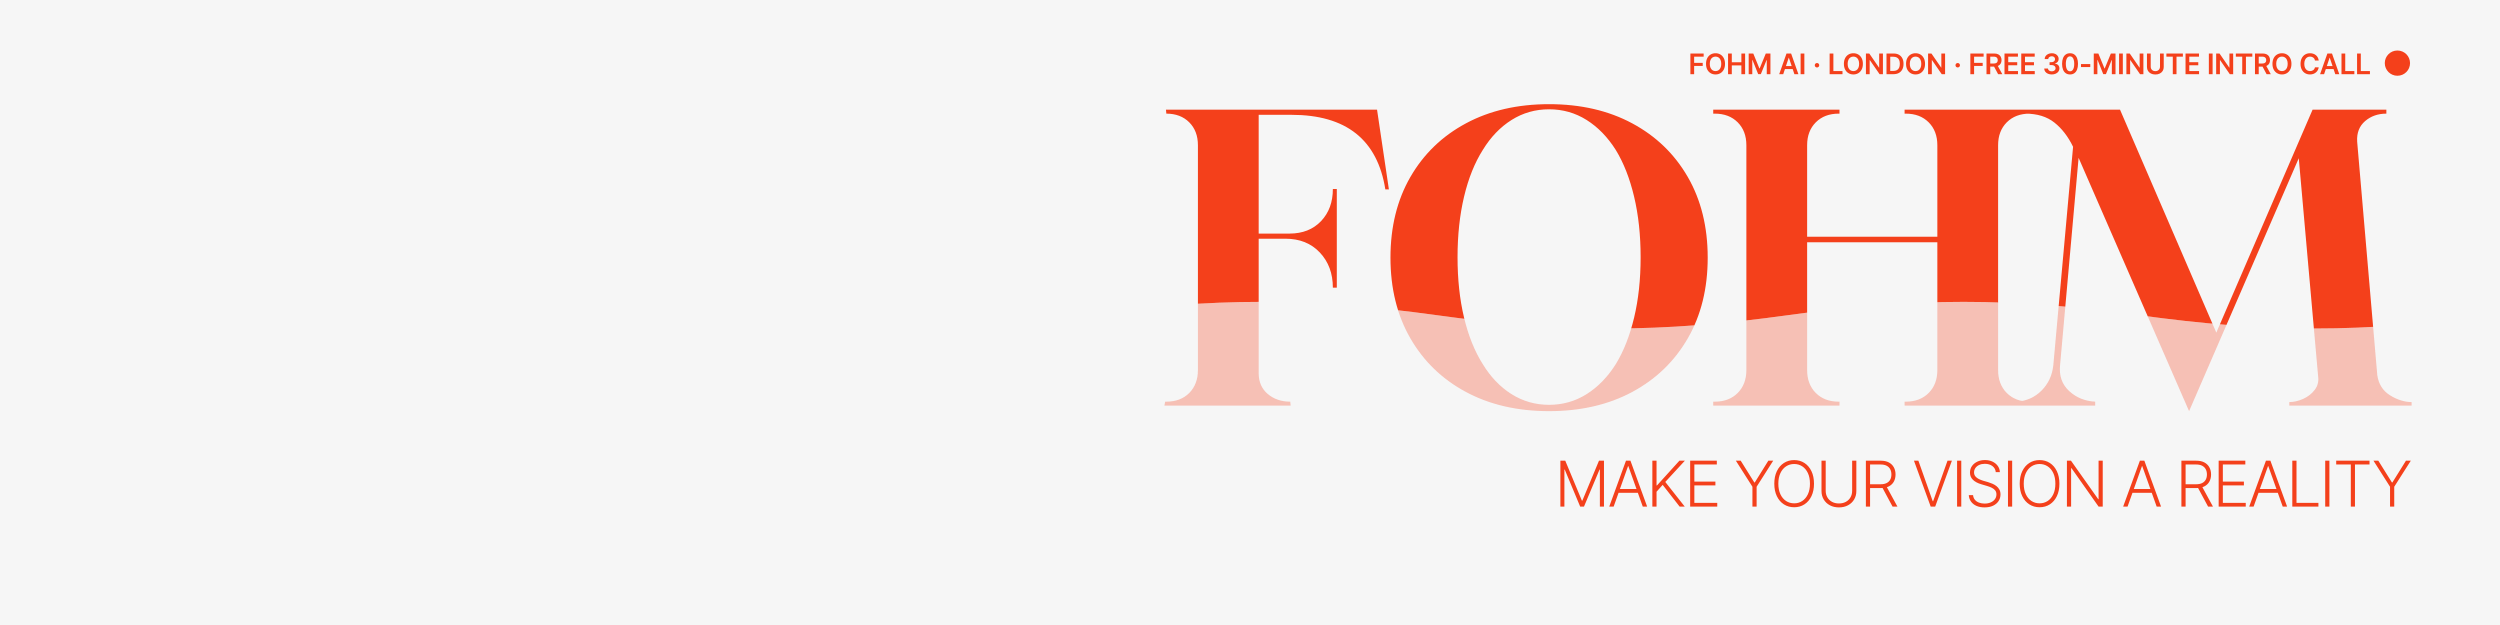
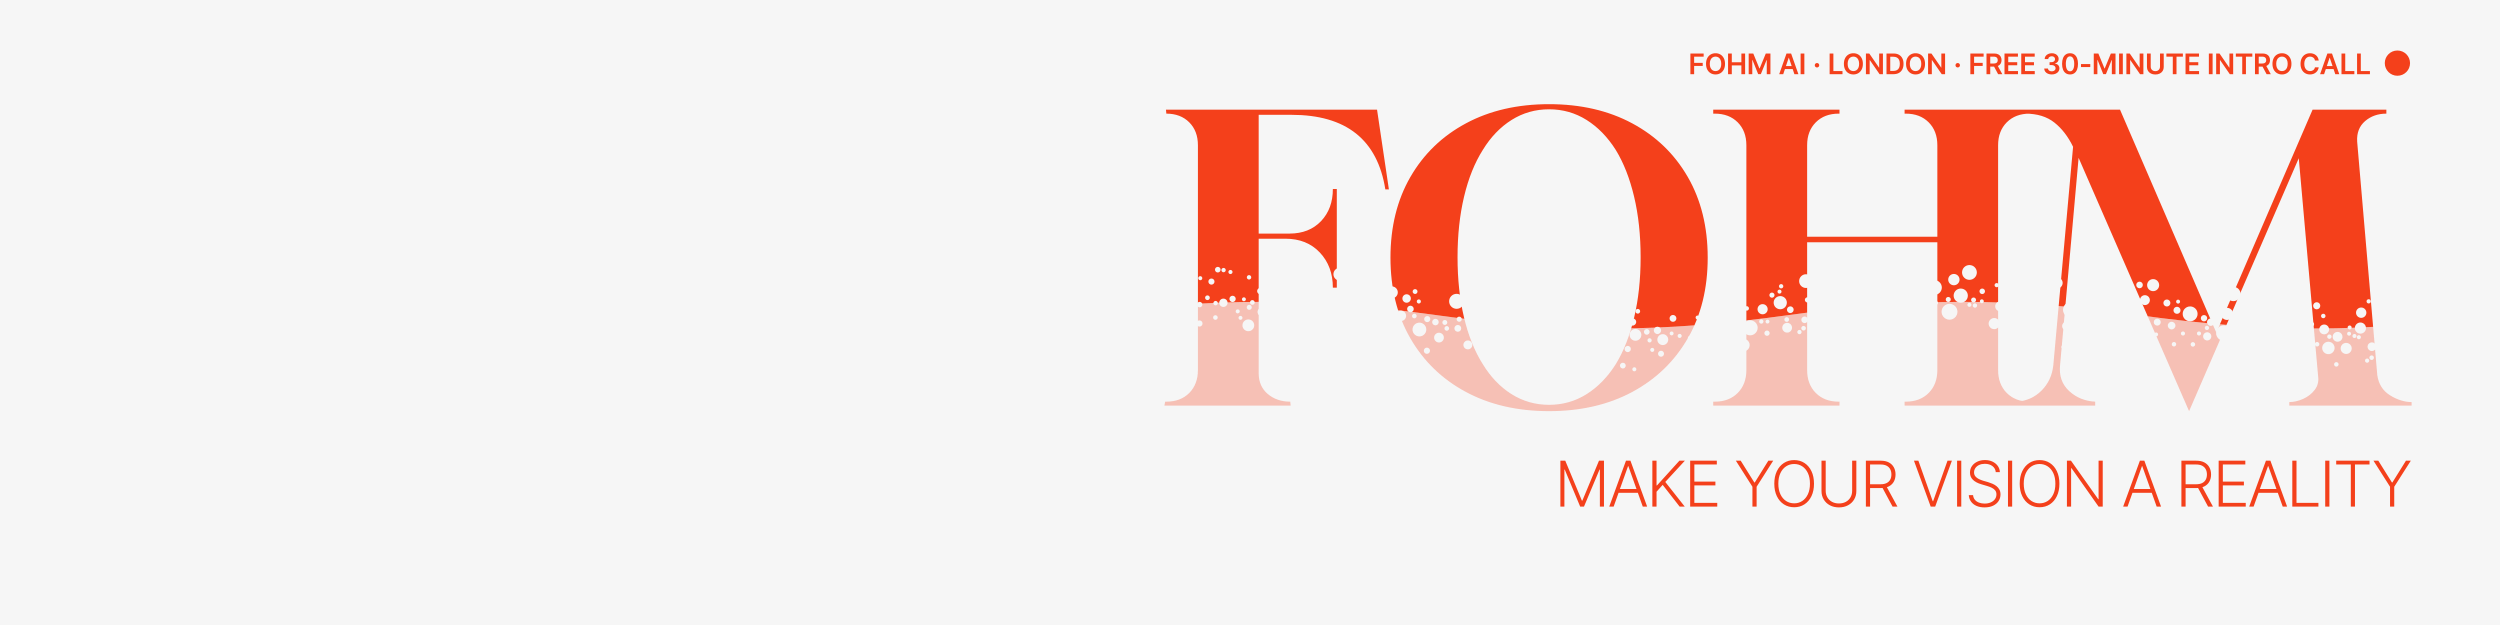
<svg xmlns="http://www.w3.org/2000/svg" viewBox="0 0 1584 396" width="1584" height="396">
  <rect width="1584" height="396" fill="#F6F6F6" />
  <defs>
    <clipPath id="up34">
      <path d="M687.75 199.70 C768.81 188.45 829.26 188.45 910.31 199.70 C991.37 210.95 1051.82 210.95 1132.88 199.70 C1213.93 188.45 1274.38 188.45 1355.44 199.70 C1436.49 210.95 1496.94 210.95 1578.00 199.70 L1578.00 16.00 L687.75 16.00 Z" />
    </clipPath>
    <clipPath id="dn34">
      <path d="M687.75 199.70 C768.81 188.45 829.26 188.45 910.31 199.70 C991.37 210.95 1051.82 210.95 1132.88 199.70 C1213.93 188.45 1274.38 188.45 1355.44 199.70 C1436.49 210.95 1496.94 210.95 1578.00 199.70 L1578.00 307.00 L687.75 307.00 Z" />
    </clipPath>
+     <mask id="fm34" maskUnits="userSpaceOnUse" x="687.75" y="16.00" width="890.25" height="291.00">
+       <rect x="687.75" y="16.00" width="890.25" height="291.00" fill="#fff" />
+       <g fill="#000">
+         <circle cx="737.93" cy="172.28" r="1.58" />
+         <circle cx="737.42" cy="176.60" r="1.69" />
+         <circle cx="735.87" cy="202.98" r="1.26" />
+         <circle cx="743.99" cy="200.09" r="1.40" />
+         <circle cx="743.54" cy="169.09" r="2.44" />
+         <circle cx="746.44" cy="198.32" r="1.34" />
+         <circle cx="744.28" cy="178.72" r="1.71" />
+         <circle cx="745.52" cy="189.34" r="2.96" />
+         <circle cx="750.74" cy="197.80" r="1.53" />
+         <circle cx="750.90" cy="186.56" r="1.43" />
+         <circle cx="754.12" cy="190.11" r="2.90" />
+         <circle cx="759.97" cy="204.97" r="1.96" />
+         <circle cx="760.09" cy="192.99" r="1.74" />
+         <circle cx="760.49" cy="176.26" r="1.29" />
+         <circle cx="767.57" cy="178.41" r="1.94" />
+         <circle cx="765.04" cy="188.65" r="1.49" />
+         <circle cx="770.20" cy="192.07" r="1.41" />
+         <circle cx="770.08" cy="201.18" r="1.46" />
+         <circle cx="775.15" cy="191.84" r="2.64" />
+         <circle cx="771.59" cy="170.87" r="1.78" />
+         <circle cx="775.25" cy="171.13" r="1.38" />
+         <circle cx="779.62" cy="172.34" r="1.31" />
+         <circle cx="784.22" cy="197.28" r="1.29" />
+         <circle cx="780.96" cy="189.38" r="2.00" />
+         <circle cx="785.97" cy="201.39" r="1.25" />
+         <circle cx="788.14" cy="189.63" r="1.25" />
+         <circle cx="791.51" cy="194.72" r="1.60" />
+         <circle cx="790.95" cy="206.12" r="3.74" />
+         <circle cx="791.39" cy="175.71" r="1.40" />
+         <circle cx="793.49" cy="191.63" r="1.49" />
+         <circle cx="799.45" cy="197.66" r="2.67" />
+         <circle cx="798.55" cy="184.43" r="2.04" />
+         <circle cx="805.99" cy="203.42" r="3.88" />
+         <circle cx="809.88" cy="167.05" r="1.30" />
+         <circle cx="811.61" cy="190.39" r="4.69" />
+         <circle cx="813.35" cy="198.16" r="2.49" />
+         <circle cx="817.45" cy="176.86" r="2.13" />
+         <circle cx="817.62" cy="206.35" r="1.35" />
+         <circle cx="822.05" cy="180.27" r="2.19" />
+         <circle cx="823.11" cy="188.28" r="1.44" />
+         <circle cx="827.96" cy="184.05" r="3.03" />
+         <circle cx="827.96" cy="195.84" r="3.07" />
+         <circle cx="827.94" cy="176.27" r="1.46" />
+         <circle cx="831.74" cy="203.50" r="1.42" />
+         <circle cx="834.55" cy="198.64" r="1.32" />
+         <circle cx="836.01" cy="208.42" r="1.31" />
+         <circle cx="836.20" cy="180.16" r="1.78" />
+         <circle cx="838.86" cy="200.80" r="1.36" />
+         <circle cx="843.19" cy="191.48" r="2.67" />
+         <circle cx="843.70" cy="203.31" r="1.31" />
+         <circle cx="847.67" cy="205.07" r="1.26" />
+         <circle cx="848.95" cy="173.74" r="4.09" />
+         <circle cx="848.59" cy="188.65" r="2.34" />
+         <circle cx="852.81" cy="194.51" r="1.26" />
+         <circle cx="858.92" cy="178.73" r="1.64" />
+         <circle cx="857.62" cy="197.26" r="2.33" />
+         <circle cx="857.73" cy="207.01" r="4.70" />
+         <circle cx="864.53" cy="198.91" r="1.26" />
+         <circle cx="867.46" cy="199.03" r="1.32" />
+         <circle cx="869.48" cy="191.97" r="1.97" />
+         <circle cx="868.47" cy="217.33" r="1.46" />
+         <circle cx="873.25" cy="181.00" r="2.14" />
+         <circle cx="878.54" cy="203.77" r="2.24" />
+         <circle cx="878.47" cy="193.30" r="1.31" />
+         <circle cx="882.92" cy="207.34" r="1.25" />
+         <circle cx="881.87" cy="185.25" r="3.78" />
+         <circle cx="883.77" cy="203.70" r="1.41" />
+         <circle cx="891.24" cy="189.13" r="2.68" />
+         <circle cx="887.62" cy="200.12" r="3.29" />
+         <circle cx="896.13" cy="200.24" r="1.47" />
+         <circle cx="893.65" cy="195.78" r="2.10" />
+         <circle cx="898.97" cy="191.01" r="1.31" />
+         <circle cx="896.59" cy="184.72" r="1.54" />
+         <circle cx="899.34" cy="208.79" r="4.37" />
+         <circle cx="904.09" cy="222.22" r="1.97" />
+         <circle cx="904.30" cy="202.18" r="1.94" />
+         <circle cx="911.74" cy="213.91" r="3.09" />
+         <circle cx="909.50" cy="204.07" r="2.07" />
+         <circle cx="915.45" cy="204.31" r="1.57" />
+         <circle cx="916.68" cy="208.08" r="1.48" />
+         <circle cx="923.67" cy="208.05" r="2.16" />
+         <circle cx="922.91" cy="190.92" r="4.75" />
+         <circle cx="924.55" cy="202.25" r="1.63" />
+         <circle cx="930.04" cy="218.53" r="2.83" />
+         <circle cx="931.78" cy="208.82" r="1.77" />
+         <circle cx="933.31" cy="192.71" r="1.45" />
+         <circle cx="937.13" cy="201.01" r="1.82" />
+         <circle cx="935.88" cy="213.47" r="1.62" />
+         <circle cx="939.56" cy="210.11" r="2.13" />
+         <circle cx="941.62" cy="220.12" r="1.25" />
+         <circle cx="947.38" cy="201.90" r="2.49" />
+         <circle cx="947.96" cy="214.17" r="1.28" />
+         <circle cx="948.41" cy="207.41" r="1.97" />
+         <circle cx="951.81" cy="209.87" r="1.29" />
+         <circle cx="954.16" cy="220.86" r="1.26" />
+         <circle cx="952.76" cy="185.14" r="1.75" />
+         <circle cx="960.05" cy="207.70" r="1.41" />
+         <circle cx="962.59" cy="212.49" r="1.84" />
+         <circle cx="970.58" cy="229.97" r="1.40" />
+         <circle cx="972.12" cy="216.52" r="4.81" />
+         <circle cx="971.74" cy="189.38" r="1.30" />
+         <circle cx="976.65" cy="192.45" r="1.71" />
+         <circle cx="979.36" cy="211.60" r="1.66" />
+         <circle cx="983.85" cy="221.28" r="1.88" />
+         <circle cx="983.73" cy="215.67" r="1.36" />
+         <circle cx="979.45" cy="201.21" r="1.25" />
+         <circle cx="986.99" cy="192.30" r="1.25" />
+         <circle cx="990.42" cy="196.01" r="1.48" />
+         <circle cx="995.26" cy="196.40" r="1.87" />
+         <circle cx="995.11" cy="214.63" r="3.30" />
+         <circle cx="999.01" cy="220.06" r="1.27" />
+         <circle cx="1002.80" cy="217.30" r="1.47" />
+         <circle cx="1002.57" cy="208.51" r="2.65" />
+         <circle cx="1004.72" cy="203.22" r="1.29" />
+         <circle cx="1007.67" cy="223.44" r="1.43" />
+         <circle cx="1009.79" cy="211.07" r="2.45" />
+         <circle cx="1010.52" cy="221.42" r="1.41" />
+         <circle cx="1012.20" cy="198.29" r="4.53" />
+         <circle cx="1015.14" cy="220.26" r="1.70" />
+         <circle cx="1018.23" cy="208.53" r="4.79" />
+         <circle cx="1018.51" cy="221.93" r="1.45" />
+         <circle cx="1023.23" cy="215.26" r="1.56" />
+         <circle cx="1028.02" cy="209.49" r="3.05" />
+         <circle cx="1028.24" cy="231.65" r="1.83" />
+         <circle cx="1027.28" cy="195.28" r="3.24" />
+         <circle cx="1031.32" cy="221.13" r="1.98" />
+         <circle cx="1034.36" cy="203.98" r="2.33" />
+         <circle cx="1037.70" cy="197.22" r="1.50" />
+         <circle cx="1036.24" cy="212.17" r="3.73" />
+         <circle cx="1035.52" cy="233.98" r="1.29" />
+         <circle cx="1043.40" cy="210.29" r="1.80" />
+         <circle cx="1045.17" cy="215.66" r="1.35" />
+         <circle cx="1046.87" cy="221.69" r="1.29" />
+         <circle cx="1050.16" cy="209.33" r="2.32" />
+         <circle cx="1052.43" cy="224.13" r="1.90" />
+         <circle cx="1053.54" cy="215.18" r="3.46" />
+         <circle cx="1059.14" cy="211.26" r="1.25" />
+         <circle cx="1060.00" cy="201.73" r="2.17" />
+         <circle cx="1064.23" cy="212.83" r="1.30" />
+         <circle cx="1068.85" cy="219.35" r="1.46" />
+         <circle cx="1070.65" cy="214.14" r="1.25" />
+         <circle cx="1075.61" cy="201.19" r="1.28" />
+         <circle cx="1075.66" cy="209.77" r="2.35" />
+         <circle cx="1075.24" cy="222.62" r="1.28" />
+         <circle cx="1080.81" cy="221.05" r="2.74" />
+         <circle cx="1081.41" cy="189.08" r="1.25" />
+         <circle cx="1085.02" cy="194.27" r="1.40" />
+         <circle cx="1086.20" cy="207.07" r="1.28" />
+         <circle cx="1085.62" cy="214.72" r="1.37" />
+         <circle cx="1091.16" cy="207.74" r="2.74" />
+         <circle cx="1099.95" cy="209.09" r="1.26" />
+         <circle cx="1096.80" cy="200.06" r="2.15" />
+         <circle cx="1102.83" cy="183.42" r="1.53" />
+         <circle cx="1102.98" cy="199.75" r="1.25" />
+         <circle cx="1106.73" cy="195.41" r="1.41" />
+         <circle cx="1104.58" cy="218.65" r="4.01" />
+         <circle cx="1108.88" cy="207.69" r="4.78" />
+         <circle cx="1116.79" cy="195.92" r="3.22" />
+         <circle cx="1115.97" cy="203.70" r="1.38" />
+         <circle cx="1119.89" cy="203.76" r="1.25" />
+         <circle cx="1122.71" cy="187.01" r="1.63" />
+         <circle cx="1119.58" cy="211.10" r="1.68" />
+         <circle cx="1127.97" cy="191.77" r="4.18" />
+         <circle cx="1127.49" cy="184.77" r="1.28" />
+         <circle cx="1128.53" cy="181.37" r="1.37" />
+         <circle cx="1132.07" cy="202.45" r="1.50" />
+         <circle cx="1134.34" cy="196.23" r="2.13" />
+         <circle cx="1132.33" cy="207.64" r="3.10" />
+         <circle cx="1140.14" cy="210.39" r="1.37" />
+         <circle cx="1143.41" cy="202.63" r="2.10" />
+         <circle cx="1142.75" cy="207.97" r="1.46" />
+         <circle cx="1145.22" cy="190.01" r="1.66" />
+         <circle cx="1144.28" cy="178.11" r="4.35" />
+         <circle cx="1151.67" cy="208.20" r="1.46" />
+         <circle cx="1149.91" cy="195.62" r="1.41" />
+         <circle cx="1154.56" cy="189.24" r="1.32" />
+         <circle cx="1155.68" cy="207.44" r="1.29" />
+         <circle cx="1159.47" cy="201.97" r="1.42" />
+         <circle cx="1156.20" cy="195.17" r="1.59" />
+         <circle cx="1166.72" cy="201.72" r="1.78" />
+         <circle cx="1166.27" cy="192.74" r="2.12" />
+         <circle cx="1171.79" cy="191.63" r="1.80" />
+         <circle cx="1168.39" cy="186.57" r="1.87" />
+         <circle cx="1173.52" cy="204.30" r="3.08" />
+         <circle cx="1178.36" cy="185.04" r="1.85" />
+         <circle cx="1183.16" cy="205.65" r="5.03" />
+         <circle cx="1185.30" cy="192.78" r="3.90" />
+         <circle cx="1189.34" cy="172.52" r="1.26" />
+         <circle cx="1191.90" cy="197.42" r="1.39" />
+         <circle cx="1194.42" cy="187.77" r="3.54" />
+         <circle cx="1199.42" cy="191.95" r="2.00" />
+         <circle cx="1196.59" cy="203.86" r="1.66" />
+         <circle cx="1202.55" cy="186.21" r="1.54" />
+         <circle cx="1207.52" cy="194.92" r="1.68" />
+         <circle cx="1203.95" cy="201.69" r="1.26" />
+         <circle cx="1203.32" cy="179.23" r="3.91" />
+         <circle cx="1207.76" cy="204.22" r="1.25" />
+         <circle cx="1211.13" cy="190.24" r="1.31" />
+         <circle cx="1215.16" cy="206.84" r="4.35" />
+         <circle cx="1214.96" cy="184.97" r="3.03" />
+         <circle cx="1217.95" cy="198.51" r="2.00" />
+         <circle cx="1222.06" cy="172.16" r="4.14" />
+         <circle cx="1222.43" cy="195.76" r="1.84" />
+         <circle cx="1226.66" cy="191.91" r="1.25" />
+         <circle cx="1225.67" cy="182.18" r="4.67" />
+         <circle cx="1235.21" cy="197.53" r="5.03" />
+         <circle cx="1234.42" cy="189.75" r="1.60" />
+         <circle cx="1237.98" cy="177.16" r="3.59" />
+         <circle cx="1242.33" cy="187.32" r="4.50" />
+         <circle cx="1247.82" cy="193.15" r="1.28" />
+         <circle cx="1250.46" cy="190.06" r="1.57" />
+         <circle cx="1247.84" cy="172.62" r="4.69" />
+         <circle cx="1255.94" cy="184.57" r="1.75" />
+         <circle cx="1251.33" cy="193.58" r="1.38" />
+         <circle cx="1255.69" cy="190.90" r="1.25" />
+         <circle cx="1263.53" cy="205.03" r="3.53" />
+         <circle cx="1267.34" cy="194.10" r="3.18" />
+         <circle cx="1265.09" cy="180.67" r="1.33" />
+         <circle cx="1271.24" cy="182.35" r="2.43" />
+         <circle cx="1271.55" cy="202.07" r="2.40" />
+         <circle cx="1278.67" cy="179.10" r="1.55" />
+         <circle cx="1279.29" cy="200.45" r="2.56" />
+         <circle cx="1287.24" cy="192.31" r="4.53" />
+         <circle cx="1284.28" cy="185.15" r="1.41" />
+         <circle cx="1288.41" cy="206.32" r="1.97" />
+         <circle cx="1291.68" cy="201.77" r="2.45" />
+         <circle cx="1292.21" cy="184.83" r="2.21" />
+         <circle cx="1293.06" cy="196.41" r="1.34" />
+         <circle cx="1299.58" cy="161.07" r="2.20" />
+         <circle cx="1300.56" cy="200.66" r="2.07" />
+         <circle cx="1303.34" cy="179.26" r="3.56" />
+         <circle cx="1312.03" cy="196.31" r="4.90" />
+         <circle cx="1309.49" cy="206.60" r="2.91" />
+         <circle cx="1307.44" cy="219.87" r="1.32" />
+         <circle cx="1315.78" cy="179.73" r="2.51" />
+         <circle cx="1322.64" cy="202.30" r="1.42" />
+         <circle cx="1323.89" cy="184.88" r="1.25" />
+         <circle cx="1319.95" cy="212.41" r="1.39" />
+         <circle cx="1327.89" cy="192.76" r="1.93" />
+         <circle cx="1327.97" cy="210.85" r="1.40" />
+         <circle cx="1329.31" cy="203.75" r="4.20" />
+         <circle cx="1328.09" cy="197.60" r="1.32" />
+         <circle cx="1335.77" cy="214.62" r="2.09" />
+         <circle cx="1340.24" cy="202.92" r="1.45" />
+         <circle cx="1340.18" cy="215.80" r="1.30" />
+         <circle cx="1346.81" cy="205.10" r="2.42" />
+         <circle cx="1345.73" cy="178.10" r="1.36" />
+         <circle cx="1350.86" cy="193.26" r="3.27" />
+         <circle cx="1351.57" cy="205.19" r="1.26" />
+         <circle cx="1355.61" cy="180.55" r="2.09" />
+         <circle cx="1355.41" cy="198.60" r="1.47" />
+         <circle cx="1357.83" cy="210.19" r="2.20" />
+         <circle cx="1359.01" cy="190.16" r="3.14" />
+         <circle cx="1361.82" cy="217.74" r="1.26" />
+         <circle cx="1364.23" cy="180.66" r="3.82" />
+         <circle cx="1366.13" cy="211.90" r="1.25" />
+         <circle cx="1366.84" cy="204.11" r="2.21" />
+         <circle cx="1375.94" cy="206.30" r="2.42" />
+         <circle cx="1372.94" cy="191.98" r="2.22" />
+         <circle cx="1377.43" cy="218.10" r="1.42" />
+         <circle cx="1380.04" cy="191.11" r="1.26" />
+         <circle cx="1379.35" cy="196.61" r="2.24" />
+         <circle cx="1383.13" cy="211.30" r="1.30" />
+         <circle cx="1387.67" cy="198.87" r="4.72" />
+         <circle cx="1389.42" cy="218.21" r="1.44" />
+         <circle cx="1393.28" cy="211.29" r="1.30" />
+         <circle cx="1398.50" cy="213.12" r="2.60" />
+         <circle cx="1398.31" cy="207.75" r="1.37" />
+         <circle cx="1396.46" cy="201.62" r="2.01" />
+         <circle cx="1400.73" cy="204.12" r="2.35" />
+         <circle cx="1409.01" cy="211.01" r="4.90" />
+         <circle cx="1411.05" cy="198.88" r="3.84" />
+         <circle cx="1415.08" cy="186.27" r="4.54" />
+         <circle cx="1418.29" cy="212.45" r="3.59" />
+         <circle cx="1416.71" cy="204.11" r="1.72" />
+         <circle cx="1419.97" cy="198.11" r="1.35" />
+         <circle cx="1428.04" cy="211.33" r="4.00" />
+         <circle cx="1423.49" cy="190.14" r="1.37" />
+         <circle cx="1425.94" cy="195.76" r="2.39" />
+         <circle cx="1434.12" cy="208.13" r="1.27" />
+         <circle cx="1433.68" cy="219.06" r="4.27" />
+         <circle cx="1433.90" cy="195.53" r="1.91" />
+         <circle cx="1440.20" cy="205.71" r="3.02" />
+         <circle cx="1440.16" cy="216.20" r="2.14" />
+         <circle cx="1447.19" cy="209.98" r="1.25" />
+         <circle cx="1447.46" cy="214.03" r="1.55" />
+         <circle cx="1447.75" cy="221.58" r="1.29" />
+         <circle cx="1455.37" cy="225.33" r="1.33" />
+         <circle cx="1455.10" cy="199.32" r="2.61" />
+         <circle cx="1452.58" cy="213.04" r="1.58" />
+         <circle cx="1458.16" cy="207.71" r="1.27" />
+         <circle cx="1459.70" cy="195.74" r="1.64" />
+         <circle cx="1463.52" cy="212.68" r="1.25" />
+         <circle cx="1462.26" cy="226.05" r="1.56" />
+         <circle cx="1464.80" cy="205.41" r="1.43" />
+         <circle cx="1468.11" cy="218.10" r="1.43" />
+         <circle cx="1467.87" cy="193.74" r="2.26" />
+         <circle cx="1472.03" cy="200.21" r="1.42" />
+         <circle cx="1472.60" cy="208.72" r="3.11" />
+         <circle cx="1475.27" cy="220.46" r="3.94" />
+         <circle cx="1475.90" cy="213.29" r="1.40" />
+         <circle cx="1481.09" cy="213.41" r="3.11" />
+         <circle cx="1480.31" cy="230.86" r="1.43" />
+         <circle cx="1486.54" cy="220.76" r="3.51" />
+         <circle cx="1488.73" cy="207.49" r="1.28" />
+         <circle cx="1488.38" cy="211.43" r="1.26" />
+         <circle cx="1491.79" cy="212.89" r="1.29" />
+         <circle cx="1495.56" cy="207.87" r="3.53" />
+         <circle cx="1494.57" cy="213.65" r="1.30" />
+         <circle cx="1499.81" cy="228.50" r="1.34" />
+         <circle cx="1496.06" cy="198.12" r="3.28" />
+         <circle cx="1500.80" cy="190.93" r="1.36" />
+         <circle cx="1502.83" cy="219.67" r="2.74" />
+         <circle cx="1502.67" cy="226.63" r="1.45" />
+         <circle cx="1506.29" cy="213.19" r="1.25" />
+         <circle cx="1508.66" cy="202.81" r="3.04" />
+         <circle cx="1509.37" cy="220.61" r="1.27" />
+         <circle cx="1513.81" cy="197.13" r="1.95" />
+         <circle cx="1517.98" cy="207.93" r="1.25" />
+         <circle cx="1516.26" cy="218.67" r="1.44" />
+         <circle cx="1522.78" cy="214.16" r="1.56" />
+         <circle cx="1524.10" cy="218.74" r="2.32" />
+         <circle cx="1527.41" cy="204.17" r="2.89" />
+       </g>
+     </mask>
  </defs>
-   <g clip-path="url(#up34)">
-     <path fill="#F4401B" d="M737.75 257.0 738.25 254.5H739.0Q748.0 254.5 753.5 249.0Q759.0 243.5 759.0 234.5V92.0Q759.0 83.0 753.5 77.5Q748.0 72.0 739.0 72.0L738.75 69.5H872.5L880.0 120.0H877.75Q870.25 72.75 818.25 72.75H797.5V148.0H817.0Q829.5 148.0 837.0 140.125Q844.5 132.25 844.5 119.75H847.0V182.25H844.5Q844.5 168.75 836.25 160.0Q828.0 151.25 814.5 151.25H797.5V236.5Q797.5 244.75 803.25 249.625Q809.0 254.5 817.5 254.5L817.75 257.0ZM981.5 260.5Q951.5 260.5 928.875 248.375Q906.25 236.25 893.625 214.375Q881.0 192.5 881.0 163.25Q881.0 134.0 893.625 112.125Q906.25 90.25 928.875 78.125Q951.5 66.0 981.5 66.0Q1011.5 66.0 1034.125 78.125Q1056.75 90.25 1069.375 112.125Q1082.0 134.0 1082.0 163.25Q1082.0 192.5 1069.375 214.375Q1056.75 236.25 1034.125 248.375Q1011.5 260.5 981.5 260.5ZM981.5 256.5Q994.5 256.5 1005.25 249.75Q1016.0 243.0 1023.75 230.75Q1031.25 218.5 1035.375 201.25Q1039.5 184.0 1039.5 163.0Q1039.5 142.0 1035.375 124.625Q1031.25 107.25 1023.75 95.0Q1016.0 82.75 1005.25 76.0Q994.5 69.25 981.5 69.25Q968.5 69.25 957.75 76.0Q947.0 82.75 939.5 95.0Q931.75 107.25 927.625 124.625Q923.5 142.0 923.5 163.0Q923.5 184.0 927.625 201.25Q931.75 218.5 939.5 230.75Q947.0 243.0 957.75 249.75Q968.5 256.5 981.5 256.5ZM1085.5 257.0V254.5H1086.5Q1095.5 254.5 1101.0 249.0Q1106.5 243.5 1106.5 234.5V92.0Q1106.5 83.0 1101.0 77.5Q1095.5 72.0 1086.5 72.0H1085.5V69.5H1165.5V72.0H1165.0Q1156.0 72.0 1150.5 77.5Q1145.0 83.0 1145.0 92.0V150.0H1227.5V92.0Q1227.5 83.0 1222.0 77.5Q1216.5 72.0 1207.5 72.0H1206.75V69.5H1286.75V72.0H1286.0Q1277.0 72.0 1271.5 77.5Q1266.0 83.0 1266.0 92.0V234.5Q1266.0 243.5 1271.5 249.0Q1277.0 254.5 1286.0 254.5H1286.75V257.0H1206.75V254.5H1207.5Q1216.5 254.5 1222.0 249.0Q1227.5 243.5 1227.5 234.5V153.5H1145.0V234.5Q1145.0 243.5 1150.5 249.0Q1156.0 254.5 1165.0 254.5H1165.5V257.0ZM1387.0 260.5 1317.0 100.0 1305.25 231.5Q1304.25 241.5 1311.0 247.75Q1317.75 254.0 1327.5 254.5V257.0H1277.5V254.5Q1287.0 254.0 1293.5 247.5Q1300.0 241.0 1301.0 231.25L1313.5 93.0Q1308.75 83.25 1301.625 77.625Q1294.5 72.0 1283.25 72.0V69.5H1343.25L1404.25 210.75L1465.25 69.5H1512.0V72.0Q1504.0 72.0 1498.5 76.75Q1493.0 81.5 1493.5 89.75L1506.25 237.75Q1507.5 246.25 1514.375 250.5Q1521.25 254.75 1528.0 254.75V257.0H1450.5V254.75Q1454.75 254.75 1459.25 252.75Q1463.75 250.75 1466.625 247.0Q1469.5 243.25 1468.75 238.25L1456.5 100.25Z" />
-   </g>
-   <g clip-path="url(#dn34)">
-     <path fill-opacity=".3" fill="#F4401B" d="M737.75 257.0 738.25 254.5H739.0Q748.0 254.5 753.5 249.0Q759.0 243.5 759.0 234.5V92.0Q759.0 83.0 753.5 77.5Q748.0 72.0 739.0 72.0L738.75 69.5H872.5L880.0 120.0H877.75Q870.25 72.75 818.25 72.75H797.5V148.0H817.0Q829.5 148.0 837.0 140.125Q844.5 132.25 844.5 119.75H847.0V182.25H844.5Q844.5 168.75 836.25 160.0Q828.0 151.25 814.5 151.25H797.5V236.5Q797.5 244.75 803.25 249.625Q809.0 254.5 817.5 254.5L817.75 257.0ZM981.5 260.5Q951.5 260.5 928.875 248.375Q906.25 236.25 893.625 214.375Q881.0 192.5 881.0 163.25Q881.0 134.0 893.625 112.125Q906.25 90.25 928.875 78.125Q951.5 66.0 981.5 66.0Q1011.5 66.0 1034.125 78.125Q1056.75 90.25 1069.375 112.125Q1082.0 134.0 1082.0 163.25Q1082.0 192.5 1069.375 214.375Q1056.75 236.25 1034.125 248.375Q1011.5 260.5 981.5 260.5ZM981.5 256.5Q994.5 256.5 1005.25 249.75Q1016.0 243.0 1023.75 230.75Q1031.25 218.5 1035.375 201.25Q1039.5 184.0 1039.5 163.0Q1039.5 142.0 1035.375 124.625Q1031.25 107.25 1023.75 95.0Q1016.0 82.75 1005.25 76.0Q994.5 69.25 981.5 69.25Q968.5 69.25 957.75 76.0Q947.0 82.75 939.5 95.0Q931.75 107.25 927.625 124.625Q923.5 142.0 923.5 163.0Q923.5 184.0 927.625 201.25Q931.75 218.5 939.5 230.75Q947.0 243.0 957.75 249.75Q968.5 256.5 981.5 256.5ZM1085.5 257.0V254.5H1086.5Q1095.5 254.5 1101.0 249.0Q1106.5 243.5 1106.5 234.5V92.0Q1106.5 83.0 1101.0 77.5Q1095.5 72.0 1086.5 72.0H1085.5V69.5H1165.5V72.0H1165.0Q1156.0 72.0 1150.5 77.5Q1145.0 83.0 1145.0 92.0V150.0H1227.5V92.0Q1227.5 83.0 1222.0 77.5Q1216.5 72.0 1207.5 72.0H1206.75V69.5H1286.75V72.0H1286.0Q1277.0 72.0 1271.5 77.5Q1266.0 83.0 1266.0 92.0V234.5Q1266.0 243.5 1271.5 249.0Q1277.0 254.5 1286.0 254.5H1286.75V257.0H1206.75V254.5H1207.5Q1216.5 254.5 1222.0 249.0Q1227.5 243.5 1227.5 234.5V153.5H1145.0V234.5Q1145.0 243.5 1150.5 249.0Q1156.0 254.5 1165.0 254.5H1165.5V257.0ZM1387.0 260.5 1317.0 100.0 1305.25 231.5Q1304.25 241.5 1311.0 247.75Q1317.75 254.0 1327.5 254.5V257.0H1277.5V254.5Q1287.0 254.0 1293.5 247.5Q1300.0 241.0 1301.0 231.25L1313.5 93.0Q1308.75 83.25 1301.625 77.625Q1294.5 72.0 1283.25 72.0V69.5H1343.25L1404.25 210.75L1465.25 69.5H1512.0V72.0Q1504.0 72.0 1498.5 76.75Q1493.0 81.5 1493.5 89.75L1506.25 237.75Q1507.5 246.25 1514.375 250.5Q1521.25 254.75 1528.0 254.75V257.0H1450.5V254.75Q1454.75 254.75 1459.25 252.75Q1463.75 250.75 1466.625 247.0Q1469.5 243.25 1468.75 238.25L1456.5 100.25Z" />
+   <g mask="url(#fm34)">
+     <g clip-path="url(#up34)">
+       <path fill="#F4401B" d="M737.75 257.0 738.25 254.5H739.0Q748.0 254.5 753.5 249.0Q759.0 243.5 759.0 234.5V92.0Q759.0 83.0 753.5 77.5Q748.0 72.0 739.0 72.0L738.75 69.5H872.5L880.0 120.0H877.75Q870.25 72.75 818.25 72.75H797.5V148.0H817.0Q829.5 148.0 837.0 140.125Q844.5 132.25 844.5 119.75H847.0V182.25H844.5Q844.5 168.75 836.25 160.0Q828.0 151.25 814.5 151.25H797.5V236.5Q797.5 244.75 803.25 249.625Q809.0 254.5 817.5 254.5L817.75 257.0ZM981.5 260.5Q951.5 260.5 928.875 248.375Q906.25 236.25 893.625 214.375Q881.0 192.5 881.0 163.25Q881.0 134.0 893.625 112.125Q906.25 90.25 928.875 78.125Q951.5 66.0 981.5 66.0Q1011.5 66.0 1034.125 78.125Q1056.75 90.25 1069.375 112.125Q1082.0 134.0 1082.0 163.25Q1082.0 192.5 1069.375 214.375Q1056.75 236.25 1034.125 248.375Q1011.5 260.5 981.5 260.5ZM981.5 256.5Q994.5 256.5 1005.25 249.75Q1016.0 243.0 1023.75 230.75Q1031.25 218.5 1035.375 201.25Q1039.5 184.0 1039.5 163.0Q1039.5 142.0 1035.375 124.625Q1031.25 107.25 1023.75 95.0Q1016.0 82.75 1005.25 76.0Q994.5 69.25 981.5 69.25Q968.5 69.25 957.75 76.0Q947.0 82.75 939.5 95.0Q931.75 107.25 927.625 124.625Q923.5 142.0 923.5 163.0Q923.5 184.0 927.625 201.25Q931.75 218.5 939.5 230.75Q947.0 243.0 957.75 249.75Q968.5 256.5 981.5 256.5ZM1085.5 257.0V254.5H1086.5Q1095.5 254.5 1101.0 249.0Q1106.5 243.5 1106.5 234.5V92.0Q1106.5 83.0 1101.0 77.5Q1095.5 72.0 1086.5 72.0H1085.5V69.5H1165.5V72.0H1165.0Q1156.0 72.0 1150.5 77.5Q1145.0 83.0 1145.0 92.0V150.0H1227.5V92.0Q1227.5 83.0 1222.0 77.5Q1216.5 72.0 1207.5 72.0H1206.75V69.5H1286.75V72.0H1286.0Q1277.0 72.0 1271.5 77.5Q1266.0 83.0 1266.0 92.0V234.5Q1266.0 243.5 1271.5 249.0Q1277.0 254.5 1286.0 254.5H1286.75V257.0H1206.75V254.5H1207.5Q1216.5 254.5 1222.0 249.0Q1227.5 243.5 1227.5 234.5V153.5H1145.0V234.5Q1145.0 243.5 1150.5 249.0Q1156.0 254.5 1165.0 254.5H1165.5V257.0ZM1387.0 260.5 1317.0 100.0 1305.25 231.5Q1304.25 241.5 1311.0 247.75Q1317.75 254.0 1327.5 254.5V257.0H1277.5V254.5Q1287.0 254.0 1293.5 247.5Q1300.0 241.0 1301.0 231.25L1313.5 93.0Q1308.75 83.25 1301.625 77.625Q1294.5 72.0 1283.25 72.0V69.5H1343.25L1404.25 210.75L1465.25 69.5H1512.0V72.0Q1504.0 72.0 1498.5 76.75Q1493.0 81.5 1493.5 89.75L1506.25 237.75Q1507.5 246.25 1514.375 250.5Q1521.25 254.75 1528.0 254.75V257.0H1450.5V254.75Q1454.75 254.75 1459.25 252.75Q1463.75 250.75 1466.625 247.0Q1469.5 243.25 1468.75 238.25L1456.5 100.25Z" />
+     </g>
+     <g clip-path="url(#dn34)">
+       <path fill-opacity=".3" fill="#F4401B" d="M737.75 257.0 738.25 254.5H739.0Q748.0 254.5 753.5 249.0Q759.0 243.5 759.0 234.5V92.0Q759.0 83.0 753.5 77.5Q748.0 72.0 739.0 72.0L738.75 69.5H872.5L880.0 120.0H877.75Q870.25 72.75 818.25 72.75H797.5V148.0H817.0Q829.5 148.0 837.0 140.125Q844.5 132.25 844.5 119.75H847.0V182.25H844.5Q844.5 168.75 836.25 160.0Q828.0 151.25 814.5 151.25H797.5V236.5Q797.5 244.75 803.25 249.625Q809.0 254.5 817.5 254.5L817.75 257.0ZM981.5 260.5Q951.5 260.5 928.875 248.375Q906.25 236.25 893.625 214.375Q881.0 192.5 881.0 163.25Q881.0 134.0 893.625 112.125Q906.25 90.25 928.875 78.125Q951.5 66.0 981.5 66.0Q1011.5 66.0 1034.125 78.125Q1056.75 90.25 1069.375 112.125Q1082.0 134.0 1082.0 163.25Q1082.0 192.5 1069.375 214.375Q1056.75 236.25 1034.125 248.375Q1011.5 260.5 981.5 260.5ZM981.5 256.5Q994.5 256.5 1005.25 249.75Q1016.0 243.0 1023.75 230.75Q1031.25 218.5 1035.375 201.25Q1039.5 184.0 1039.5 163.0Q1039.5 142.0 1035.375 124.625Q1031.25 107.25 1023.75 95.0Q1016.0 82.75 1005.25 76.0Q994.5 69.25 981.5 69.25Q968.5 69.25 957.75 76.0Q947.0 82.75 939.5 95.0Q931.75 107.25 927.625 124.625Q923.5 142.0 923.5 163.0Q923.5 184.0 927.625 201.25Q931.75 218.5 939.5 230.75Q947.0 243.0 957.75 249.75Q968.5 256.5 981.5 256.5ZM1085.5 257.0V254.5H1086.5Q1095.5 254.5 1101.0 249.0Q1106.5 243.5 1106.5 234.5V92.0Q1106.5 83.0 1101.0 77.5Q1095.5 72.0 1086.5 72.0H1085.5V69.5H1165.5V72.0H1165.0Q1156.0 72.0 1150.5 77.5Q1145.0 83.0 1145.0 92.0V150.0H1227.5V92.0Q1227.5 83.0 1222.0 77.5Q1216.5 72.0 1207.5 72.0H1206.75V69.5H1286.75V72.0H1286.0Q1277.0 72.0 1271.5 77.5Q1266.0 83.0 1266.0 92.0V234.5Q1266.0 243.5 1271.5 249.0Q1277.0 254.5 1286.0 254.5H1286.75V257.0H1206.75V254.5H1207.5Q1216.5 254.5 1222.0 249.0Q1227.5 243.5 1227.5 234.5V153.5H1145.0V234.5Q1145.0 243.5 1150.5 249.0Q1156.0 254.5 1165.0 254.5H1165.5V257.0ZM1387.0 260.5 1317.0 100.0 1305.25 231.5Q1304.25 241.5 1311.0 247.75Q1317.75 254.0 1327.5 254.5V257.0H1277.5V254.5Q1287.0 254.0 1293.5 247.5Q1300.0 241.0 1301.0 231.25L1313.5 93.0Q1308.75 83.25 1301.625 77.625Q1294.5 72.0 1283.25 72.0V69.5H1343.25L1404.25 210.75L1465.25 69.5H1512.0V72.0Q1504.0 72.0 1498.5 76.75Q1493.0 81.5 1493.5 89.75L1506.25 237.75Q1507.5 246.25 1514.375 250.5Q1521.25 254.75 1528.0 254.75V257.0H1450.5V254.75Q1454.75 254.75 1459.25 252.75Q1463.75 250.75 1466.625 247.0Q1469.5 243.25 1468.75 238.25L1456.5 100.25Z" />
+     </g>
  </g>
  <path fill="#F4401B" d="M988.664 291.898H991.75L1002.297 317.23H1002.57L1013.117 291.898H1016.281V321.0H1013.684V297.504H1013.469L1003.605 321.0H1001.203L991.418 297.504H991.203V321.0H988.664ZM1022.405 321.0H1019.612L1030.217 291.898H1033.049L1043.635 321.0H1040.862L1031.721 295.355H1031.526ZM1024.416 309.848H1038.85V312.23H1024.416ZM1046.927 321.0V291.898H1049.583V307.582H1049.856L1064.075 291.898H1067.532L1055.13 305.355L1067.473 321.0H1064.231L1053.47 307.211L1049.583 311.566V321.0ZM1070.882 321.0V291.898H1087.777V294.301H1073.538V305.16H1086.878V307.543H1073.538V318.617H1088.05V321.0ZM1099.848 291.898H1102.914L1111.547 305.707H1111.82L1120.414 291.898H1123.5L1112.992 308.402V321.0H1110.336V308.402ZM1136.791 321.391Q1133.12 321.391 1130.268 319.555Q1127.416 317.719 1125.805 314.359Q1124.194 311.0 1124.194 306.469Q1124.194 301.918 1125.815 298.549Q1127.436 295.18 1130.278 293.344Q1133.12 291.508 1136.791 291.508Q1140.463 291.508 1143.295 293.344Q1146.127 295.18 1147.739 298.549Q1149.35 301.918 1149.35 306.469Q1149.35 311.0 1147.739 314.359Q1146.127 317.719 1143.295 319.555Q1140.463 321.391 1136.791 321.391ZM1136.791 318.91Q1139.643 318.91 1141.909 317.426Q1144.174 315.941 1145.483 313.158Q1146.791 310.375 1146.791 306.469Q1146.791 302.543 1145.483 299.75Q1144.174 296.957 1141.909 295.473Q1139.643 293.988 1136.791 293.988Q1133.94 293.988 1131.664 295.473Q1129.389 296.957 1128.071 299.75Q1126.752 302.543 1126.752 306.469Q1126.752 310.355 1128.061 313.148Q1129.37 315.941 1131.645 317.426Q1133.92 318.91 1136.791 318.91ZM1173.52 291.898H1176.177V311.156Q1176.177 314.125 1174.79 316.459Q1173.403 318.793 1170.913 320.141Q1168.423 321.488 1165.161 321.488Q1161.88 321.488 1159.389 320.141Q1156.899 318.793 1155.503 316.459Q1154.106 314.125 1154.106 311.156V291.898H1156.762V310.98Q1156.762 313.285 1157.807 315.102Q1158.852 316.918 1160.737 317.953Q1162.622 318.988 1165.161 318.988Q1167.68 318.988 1169.555 317.953Q1171.43 316.918 1172.475 315.102Q1173.52 313.285 1173.52 310.98ZM1182.222 321.0V291.898H1191.636Q1194.741 291.898 1196.812 293.021Q1198.882 294.145 1199.946 296.117Q1201.011 298.09 1201.011 300.629Q1201.011 303.168 1199.956 305.111Q1198.902 307.055 1196.821 308.148Q1194.741 309.242 1191.675 309.242H1183.687V306.82H1191.597Q1193.882 306.82 1195.386 306.059Q1196.89 305.297 1197.642 303.91Q1198.394 302.523 1198.394 300.629Q1198.394 298.715 1197.632 297.289Q1196.87 295.863 1195.366 295.082Q1193.862 294.301 1191.558 294.301H1184.878V321.0ZM1199.136 321.0 1192.066 307.855H1195.073L1202.222 321.0ZM1215.484 291.898 1224.566 317.543H1224.84L1233.941 291.898H1236.715L1226.129 321.0H1223.297L1212.691 291.898ZM1242.662 291.898V321.0H1240.006V291.898ZM1257.419 321.488Q1254.45 321.488 1252.262 320.512Q1250.075 319.535 1248.825 317.777Q1247.575 316.02 1247.419 313.715H1250.134Q1250.29 315.453 1251.276 316.645Q1252.262 317.836 1253.864 318.451Q1255.466 319.066 1257.419 319.066Q1259.606 319.066 1261.305 318.334Q1263.005 317.602 1263.971 316.293Q1264.938 314.984 1264.938 313.227Q1264.938 311.742 1264.167 310.746Q1263.395 309.75 1262.028 309.066Q1260.661 308.383 1258.845 307.855L1255.387 306.84Q1251.97 305.844 1250.075 304.027Q1248.18 302.211 1248.18 299.418Q1248.18 297.074 1249.44 295.287Q1250.7 293.5 1252.848 292.494Q1254.997 291.488 1257.673 291.488Q1260.387 291.488 1262.477 292.494Q1264.567 293.5 1265.798 295.229Q1267.028 296.957 1267.126 299.164H1264.528Q1264.294 296.742 1262.399 295.307Q1260.505 293.871 1257.595 293.871Q1255.583 293.871 1254.04 294.574Q1252.497 295.277 1251.628 296.508Q1250.759 297.738 1250.759 299.301Q1250.759 300.824 1251.618 301.85Q1252.477 302.875 1253.805 303.52Q1255.134 304.164 1256.54 304.594L1259.606 305.473Q1260.993 305.883 1262.38 306.479Q1263.766 307.074 1264.929 307.973Q1266.091 308.871 1266.804 310.17Q1267.516 311.469 1267.516 313.285Q1267.516 315.59 1266.305 317.455Q1265.095 319.32 1262.839 320.404Q1260.583 321.488 1257.419 321.488ZM1274.909 291.898V321.0H1272.253V291.898ZM1292.283 321.391Q1288.611 321.391 1285.759 319.555Q1282.908 317.719 1281.296 314.359Q1279.685 311.0 1279.685 306.469Q1279.685 301.918 1281.306 298.549Q1282.927 295.18 1285.769 293.344Q1288.611 291.508 1292.283 291.508Q1295.955 291.508 1298.787 293.344Q1301.619 295.18 1303.23 298.549Q1304.841 301.918 1304.841 306.469Q1304.841 311.0 1303.23 314.359Q1301.619 317.719 1298.787 319.555Q1295.955 321.391 1292.283 321.391ZM1292.283 318.91Q1295.134 318.91 1297.4 317.426Q1299.666 315.941 1300.974 313.158Q1302.283 310.375 1302.283 306.469Q1302.283 302.543 1300.974 299.75Q1299.666 296.957 1297.4 295.473Q1295.134 293.988 1292.283 293.988Q1289.431 293.988 1287.156 295.473Q1284.88 296.957 1283.562 299.75Q1282.244 302.543 1282.244 306.469Q1282.244 310.355 1283.552 313.148Q1284.861 315.941 1287.136 317.426Q1289.412 318.91 1292.283 318.91ZM1332.293 291.898V321.0H1329.676L1312.508 296.645H1312.254V321.0H1309.598V291.898H1312.176L1329.441 316.293H1329.656V291.898ZM1348.016 321.0H1345.223L1355.829 291.898H1358.661L1369.247 321.0H1366.473L1357.333 295.355H1357.137ZM1350.028 309.848H1364.462V312.23H1350.028ZM1382.138 321.0V291.898H1391.552Q1394.658 291.898 1396.728 293.021Q1398.798 294.145 1399.863 296.117Q1400.927 298.09 1400.927 300.629Q1400.927 303.168 1399.873 305.111Q1398.818 307.055 1396.738 308.148Q1394.658 309.242 1391.591 309.242H1383.603V306.82H1391.513Q1393.798 306.82 1395.302 306.059Q1396.806 305.297 1397.558 303.91Q1398.31 302.523 1398.31 300.629Q1398.31 298.715 1397.548 297.289Q1396.787 295.863 1395.283 295.082Q1393.779 294.301 1391.474 294.301H1384.795V321.0ZM1399.052 321.0 1391.982 307.855H1394.99L1402.138 321.0ZM1405.742 321.0V291.898H1422.637V294.301H1408.398V305.16H1421.738V307.543H1408.398V318.617H1422.91V321.0ZM1427.881 321.0H1425.088L1435.694 291.898H1438.526L1449.112 321.0H1446.338L1437.198 295.355H1437.002ZM1429.893 309.848H1444.327V312.23H1429.893ZM1452.403 321.0V291.898H1455.059V318.617H1468.946V321.0ZM1475.909 291.898V321.0H1473.253V291.898ZM1480.216 294.301V291.898H1501.33V294.301H1492.111V321.0H1489.474V294.301ZM1503.84 291.898H1506.906L1515.539 305.707H1515.812L1524.406 291.898H1527.492L1516.984 308.402V321.0H1514.328V308.402Z" />
  <circle cx="1519.00" cy="40.00" r="8.00" fill="#F4401B" />
  <path fill="#F4401B" d="M1071.035 47.0V33.904H1079.437V35.891H1073.408V39.819H1078.848V41.779H1073.408V47.0ZM1086.96 47.176Q1085.246 47.176 1083.88 46.376Q1082.513 45.576 1081.726 44.073Q1080.94 42.57 1080.94 40.461Q1080.94 38.343 1081.726 36.835Q1082.513 35.328 1083.88 34.528Q1085.246 33.729 1086.96 33.729Q1088.683 33.729 1090.036 34.528Q1091.39 35.328 1092.181 36.835Q1092.972 38.343 1092.972 40.461Q1092.972 42.57 1092.181 44.073Q1091.39 45.576 1090.036 46.376Q1088.683 47.176 1086.96 47.176ZM1086.96 45.049Q1088.024 45.049 1088.841 44.521Q1089.658 43.994 1090.124 42.97Q1090.59 41.946 1090.59 40.461Q1090.59 38.967 1090.124 37.938Q1089.658 36.91 1088.841 36.383Q1088.024 35.855 1086.96 35.855Q1085.897 35.855 1085.075 36.383Q1084.253 36.91 1083.787 37.938Q1083.321 38.967 1083.321 40.461Q1083.321 41.946 1083.787 42.97Q1084.253 43.994 1085.075 44.521Q1085.897 45.049 1086.96 45.049ZM1094.896 47.0V33.904H1097.269V39.45H1103.334V33.904H1105.707V47.0H1103.334V41.445H1097.269V47.0ZM1107.965 33.904H1110.874L1114.759 43.388H1114.909L1118.802 33.904H1121.746V47.0H1119.417V38.0H1119.312L1115.673 46.956H1113.968L1110.373 37.982H1110.25V47.0H1107.965ZM1129.849 47.0H1127.309L1131.932 33.904H1134.85L1139.465 47.0H1136.933L1133.435 36.594H1133.33ZM1129.937 41.867H1136.837V43.766H1129.937ZM1143.243 33.904V47.0H1140.87V33.904ZM1151.25 42.746Q1150.652 42.746 1150.243 42.337Q1149.835 41.929 1149.835 41.34Q1149.835 40.751 1150.243 40.342Q1150.652 39.934 1151.25 39.934Q1151.847 39.934 1152.256 40.342Q1152.665 40.751 1152.665 41.34Q1152.665 41.929 1152.256 42.337Q1151.847 42.746 1151.25 42.746ZM1159.256 47.0V33.904H1161.629V45.014H1167.403V47.0ZM1174.311 47.176Q1172.597 47.176 1171.23 46.376Q1169.864 45.576 1169.077 44.073Q1168.291 42.57 1168.291 40.461Q1168.291 38.343 1169.077 36.835Q1169.864 35.328 1171.23 34.528Q1172.597 33.729 1174.311 33.729Q1176.034 33.729 1177.387 34.528Q1178.741 35.328 1179.532 36.835Q1180.323 38.343 1180.323 40.461Q1180.323 42.57 1179.532 44.073Q1178.741 45.576 1177.387 46.376Q1176.034 47.176 1174.311 47.176ZM1174.311 45.049Q1175.375 45.049 1176.192 44.521Q1177.009 43.994 1177.475 42.97Q1177.941 41.946 1177.941 40.461Q1177.941 38.967 1177.475 37.938Q1177.009 36.91 1176.192 36.383Q1175.375 35.855 1174.311 35.855Q1173.248 35.855 1172.426 36.383Q1171.604 36.91 1171.138 37.938Q1170.672 38.967 1170.672 40.461Q1170.672 41.946 1171.138 42.97Q1171.604 43.994 1172.426 44.521Q1173.248 45.049 1174.311 45.049ZM1193.023 33.904V47.0H1190.896L1184.735 38.079H1184.62V47.0H1182.247V33.904H1184.374L1190.535 42.825H1190.65V33.904ZM1199.728 47.0H1196.406V44.943H1199.605Q1200.968 44.943 1201.886 44.447Q1202.804 43.95 1203.266 42.948Q1203.727 41.946 1203.727 40.443Q1203.727 38.94 1203.27 37.947Q1202.813 36.954 1201.908 36.458Q1201.003 35.961 1199.667 35.961H1196.336V33.904H1199.807Q1201.759 33.904 1203.16 34.687Q1204.562 35.469 1205.318 36.937Q1206.074 38.404 1206.074 40.443Q1206.074 42.482 1205.318 43.955Q1204.562 45.427 1203.143 46.213Q1201.723 47.0 1199.728 47.0ZM1197.654 33.904V47.0H1195.281V33.904ZM1213.694 47.176Q1211.98 47.176 1210.613 46.376Q1209.247 45.576 1208.46 44.073Q1207.673 42.57 1207.673 40.461Q1207.673 38.343 1208.46 36.835Q1209.247 35.328 1210.613 34.528Q1211.98 33.729 1213.694 33.729Q1215.416 33.729 1216.77 34.528Q1218.123 35.328 1218.914 36.835Q1219.706 38.343 1219.706 40.461Q1219.706 42.57 1218.914 44.073Q1218.123 45.576 1216.77 46.376Q1215.416 47.176 1213.694 47.176ZM1213.694 45.049Q1214.757 45.049 1215.575 44.521Q1216.392 43.994 1216.858 42.97Q1217.324 41.946 1217.324 40.461Q1217.324 38.967 1216.858 37.938Q1216.392 36.91 1215.575 36.383Q1214.757 35.855 1213.694 35.855Q1212.63 35.855 1211.809 36.383Q1210.987 36.91 1210.521 37.938Q1210.055 38.967 1210.055 40.461Q1210.055 41.946 1210.521 42.97Q1210.987 43.994 1211.809 44.521Q1212.63 45.049 1213.694 45.049ZM1232.405 33.904V47.0H1230.278L1224.117 38.079H1224.003V47.0H1221.63V33.904H1223.757L1229.918 42.825H1230.032V33.904ZM1240.411 42.746Q1239.814 42.746 1239.405 42.337Q1238.996 41.929 1238.996 41.34Q1238.996 40.751 1239.405 40.342Q1239.814 39.934 1240.411 39.934Q1241.009 39.934 1241.418 40.342Q1241.827 40.751 1241.827 41.34Q1241.827 41.929 1241.418 42.337Q1241.009 42.746 1240.411 42.746ZM1248.418 47.0V33.904H1256.82V35.891H1250.791V39.819H1256.231V41.779H1250.791V47.0ZM1258.648 47.0V33.904H1263.561Q1265.073 33.904 1266.096 34.432Q1267.12 34.959 1267.648 35.904Q1268.175 36.849 1268.175 38.097Q1268.175 39.354 1267.643 40.276Q1267.112 41.199 1266.074 41.7Q1265.037 42.201 1263.526 42.201H1260.036V40.241H1263.2Q1264.088 40.241 1264.655 39.995Q1265.222 39.749 1265.49 39.27Q1265.758 38.791 1265.758 38.097Q1265.758 37.402 1265.486 36.906Q1265.213 36.409 1264.651 36.15Q1264.088 35.891 1263.192 35.891H1261.021V47.0ZM1266.004 47.0 1262.831 41.059H1265.415L1268.658 47.0ZM1270.047 47.0V33.904H1278.572V35.891H1272.42V39.406H1278.115V41.366H1272.42V45.014H1278.607V47.0ZM1280.664 47.0V33.904H1289.189V35.891H1283.037V39.406H1288.732V41.366H1283.037V45.014H1289.224V47.0ZM1300.008 47.176Q1298.628 47.176 1297.556 46.706Q1296.483 46.235 1295.864 45.392Q1295.244 44.548 1295.218 43.44H1297.608Q1297.635 43.977 1297.955 44.368Q1298.276 44.759 1298.812 44.974Q1299.348 45.189 1300.008 45.189Q1300.711 45.189 1301.251 44.939Q1301.792 44.688 1302.099 44.253Q1302.407 43.818 1302.407 43.247Q1302.407 42.649 1302.095 42.192Q1301.783 41.735 1301.194 41.48Q1300.605 41.226 1299.779 41.226H1298.61V39.397H1299.779Q1300.447 39.397 1300.966 39.16Q1301.484 38.923 1301.774 38.497Q1302.064 38.07 1302.064 37.499Q1302.064 36.945 1301.814 36.532Q1301.563 36.119 1301.106 35.891Q1300.649 35.662 1300.034 35.662Q1299.436 35.662 1298.922 35.877Q1298.408 36.093 1298.096 36.488Q1297.784 36.884 1297.766 37.438H1295.49Q1295.508 36.339 1296.118 35.504Q1296.729 34.669 1297.758 34.199Q1298.786 33.729 1300.06 33.729Q1301.361 33.729 1302.332 34.216Q1303.304 34.704 1303.835 35.53Q1304.367 36.356 1304.367 37.35Q1304.367 38.457 1303.717 39.204Q1303.066 39.951 1302.003 40.188V40.285Q1303.374 40.479 1304.108 41.305Q1304.842 42.131 1304.842 43.361Q1304.842 44.46 1304.218 45.326Q1303.594 46.191 1302.504 46.684Q1301.414 47.176 1300.008 47.176ZM1311.574 47.176Q1309.983 47.176 1308.853 46.38Q1307.724 45.585 1307.126 44.086Q1306.529 42.588 1306.529 40.461Q1306.529 38.334 1307.126 36.827Q1307.724 35.319 1308.853 34.524Q1309.983 33.729 1311.574 33.729Q1313.156 33.729 1314.29 34.528Q1315.423 35.328 1316.021 36.831Q1316.619 38.334 1316.619 40.461Q1316.619 42.588 1316.021 44.086Q1315.423 45.585 1314.298 46.38Q1313.173 47.176 1311.574 47.176ZM1311.574 45.189Q1312.426 45.189 1313.02 44.636Q1313.613 44.082 1313.925 43.023Q1314.237 41.964 1314.237 40.461Q1314.237 38.949 1313.925 37.886Q1313.613 36.822 1313.02 36.264Q1312.426 35.706 1311.574 35.706Q1310.291 35.706 1309.601 36.95Q1308.911 38.193 1308.911 40.461Q1308.911 41.964 1309.218 43.023Q1309.526 44.082 1310.124 44.636Q1310.721 45.189 1311.574 45.189ZM1324.397 40.602V42.5H1318.508V40.602ZM1326.611 33.904H1329.52L1333.405 43.388H1333.554L1337.448 33.904H1340.392V47.0H1338.063V38.0H1337.958L1334.319 46.956H1332.614L1329.019 37.982H1328.896V47.0H1326.611ZM1345.024 33.904V47.0H1342.651V33.904ZM1358.058 33.904V47.0H1355.931L1349.77 38.079H1349.655V47.0H1347.282V33.904H1349.409L1355.57 42.825H1355.685V33.904ZM1368.578 33.904H1370.942V42.456Q1370.942 43.862 1370.283 44.93Q1369.624 45.998 1368.428 46.6Q1367.233 47.202 1365.633 47.202Q1364.034 47.202 1362.839 46.6Q1361.643 45.998 1360.98 44.93Q1360.316 43.862 1360.316 42.456V33.904H1362.689V42.263Q1362.689 43.089 1363.049 43.722Q1363.41 44.354 1364.073 44.719Q1364.737 45.084 1365.633 45.084Q1366.53 45.084 1367.189 44.719Q1367.848 44.354 1368.213 43.722Q1368.578 43.089 1368.578 42.263ZM1372.629 35.891V33.904H1383.071V35.891H1379.028V47.0H1376.681V35.891ZM1384.758 47.0V33.904H1393.283V35.891H1387.131V39.406H1392.826V41.366H1387.131V45.014H1393.318V47.0ZM1401.905 33.904V47.0H1399.531V33.904ZM1414.938 33.904V47.0H1412.811L1406.65 38.079H1406.536V47.0H1404.163V33.904H1406.29L1412.451 42.825H1412.565V33.904ZM1416.626 35.891V33.904H1427.067V35.891H1423.024V47.0H1420.677V35.891ZM1428.754 47.0V33.904H1433.667Q1435.179 33.904 1436.203 34.432Q1437.227 34.959 1437.754 35.904Q1438.281 36.849 1438.281 38.097Q1438.281 39.354 1437.75 40.276Q1437.218 41.199 1436.181 41.7Q1435.144 42.201 1433.632 42.201H1430.143V40.241H1433.307Q1434.194 40.241 1434.761 39.995Q1435.328 39.749 1435.596 39.27Q1435.864 38.791 1435.864 38.097Q1435.864 37.402 1435.592 36.906Q1435.319 36.409 1434.757 36.15Q1434.194 35.891 1433.298 35.891H1431.127V47.0ZM1436.111 47.0 1432.938 41.059H1435.522L1438.765 47.0ZM1445.848 47.176Q1444.135 47.176 1442.768 46.376Q1441.401 45.576 1440.615 44.073Q1439.828 42.57 1439.828 40.461Q1439.828 38.343 1440.615 36.835Q1441.401 35.328 1442.768 34.528Q1444.135 33.729 1445.848 33.729Q1447.571 33.729 1448.925 34.528Q1450.278 35.328 1451.069 36.835Q1451.86 38.343 1451.86 40.461Q1451.86 42.57 1451.069 44.073Q1450.278 45.576 1448.925 46.376Q1447.571 47.176 1445.848 47.176ZM1445.848 45.049Q1446.912 45.049 1447.729 44.521Q1448.547 43.994 1449.012 42.97Q1449.478 41.946 1449.478 40.461Q1449.478 38.967 1449.012 37.938Q1448.547 36.91 1447.729 36.383Q1446.912 35.855 1445.848 35.855Q1444.785 35.855 1443.963 36.383Q1443.141 36.91 1442.676 37.938Q1442.21 38.967 1442.21 40.461Q1442.21 41.946 1442.676 42.97Q1443.141 43.994 1443.963 44.521Q1444.785 45.049 1445.848 45.049ZM1463.61 47.176Q1461.888 47.176 1460.53 46.376Q1459.172 45.576 1458.394 44.073Q1457.616 42.57 1457.616 40.461Q1457.616 38.343 1458.403 36.835Q1459.19 35.328 1460.547 34.528Q1461.905 33.729 1463.61 33.729Q1464.691 33.729 1465.636 34.036Q1466.581 34.344 1467.319 34.937Q1468.058 35.53 1468.528 36.387Q1468.998 37.244 1469.148 38.334H1466.757Q1466.66 37.736 1466.383 37.279Q1466.107 36.822 1465.698 36.501Q1465.289 36.181 1464.771 36.018Q1464.252 35.855 1463.654 35.855Q1462.582 35.855 1461.756 36.387Q1460.93 36.919 1460.464 37.952Q1459.998 38.984 1459.998 40.461Q1459.998 41.955 1460.468 42.979Q1460.939 44.003 1461.76 44.526Q1462.582 45.049 1463.646 45.049Q1464.234 45.049 1464.744 44.895Q1465.254 44.741 1465.671 44.429Q1466.089 44.117 1466.366 43.673Q1466.643 43.229 1466.757 42.649H1469.148Q1469.016 43.59 1468.572 44.412Q1468.128 45.233 1467.412 45.853Q1466.695 46.473 1465.737 46.824Q1464.779 47.176 1463.61 47.176ZM1472.549 47.0H1470.009L1474.632 33.904H1477.55L1482.164 47.0H1479.633L1476.134 36.594H1476.029ZM1472.636 41.867H1479.536V43.766H1472.636ZM1483.57 47.0V33.904H1485.943V45.014H1491.717V47.0ZM1493.439 47.0V33.904H1495.812V45.014H1501.587V47.0Z" />
</svg>
